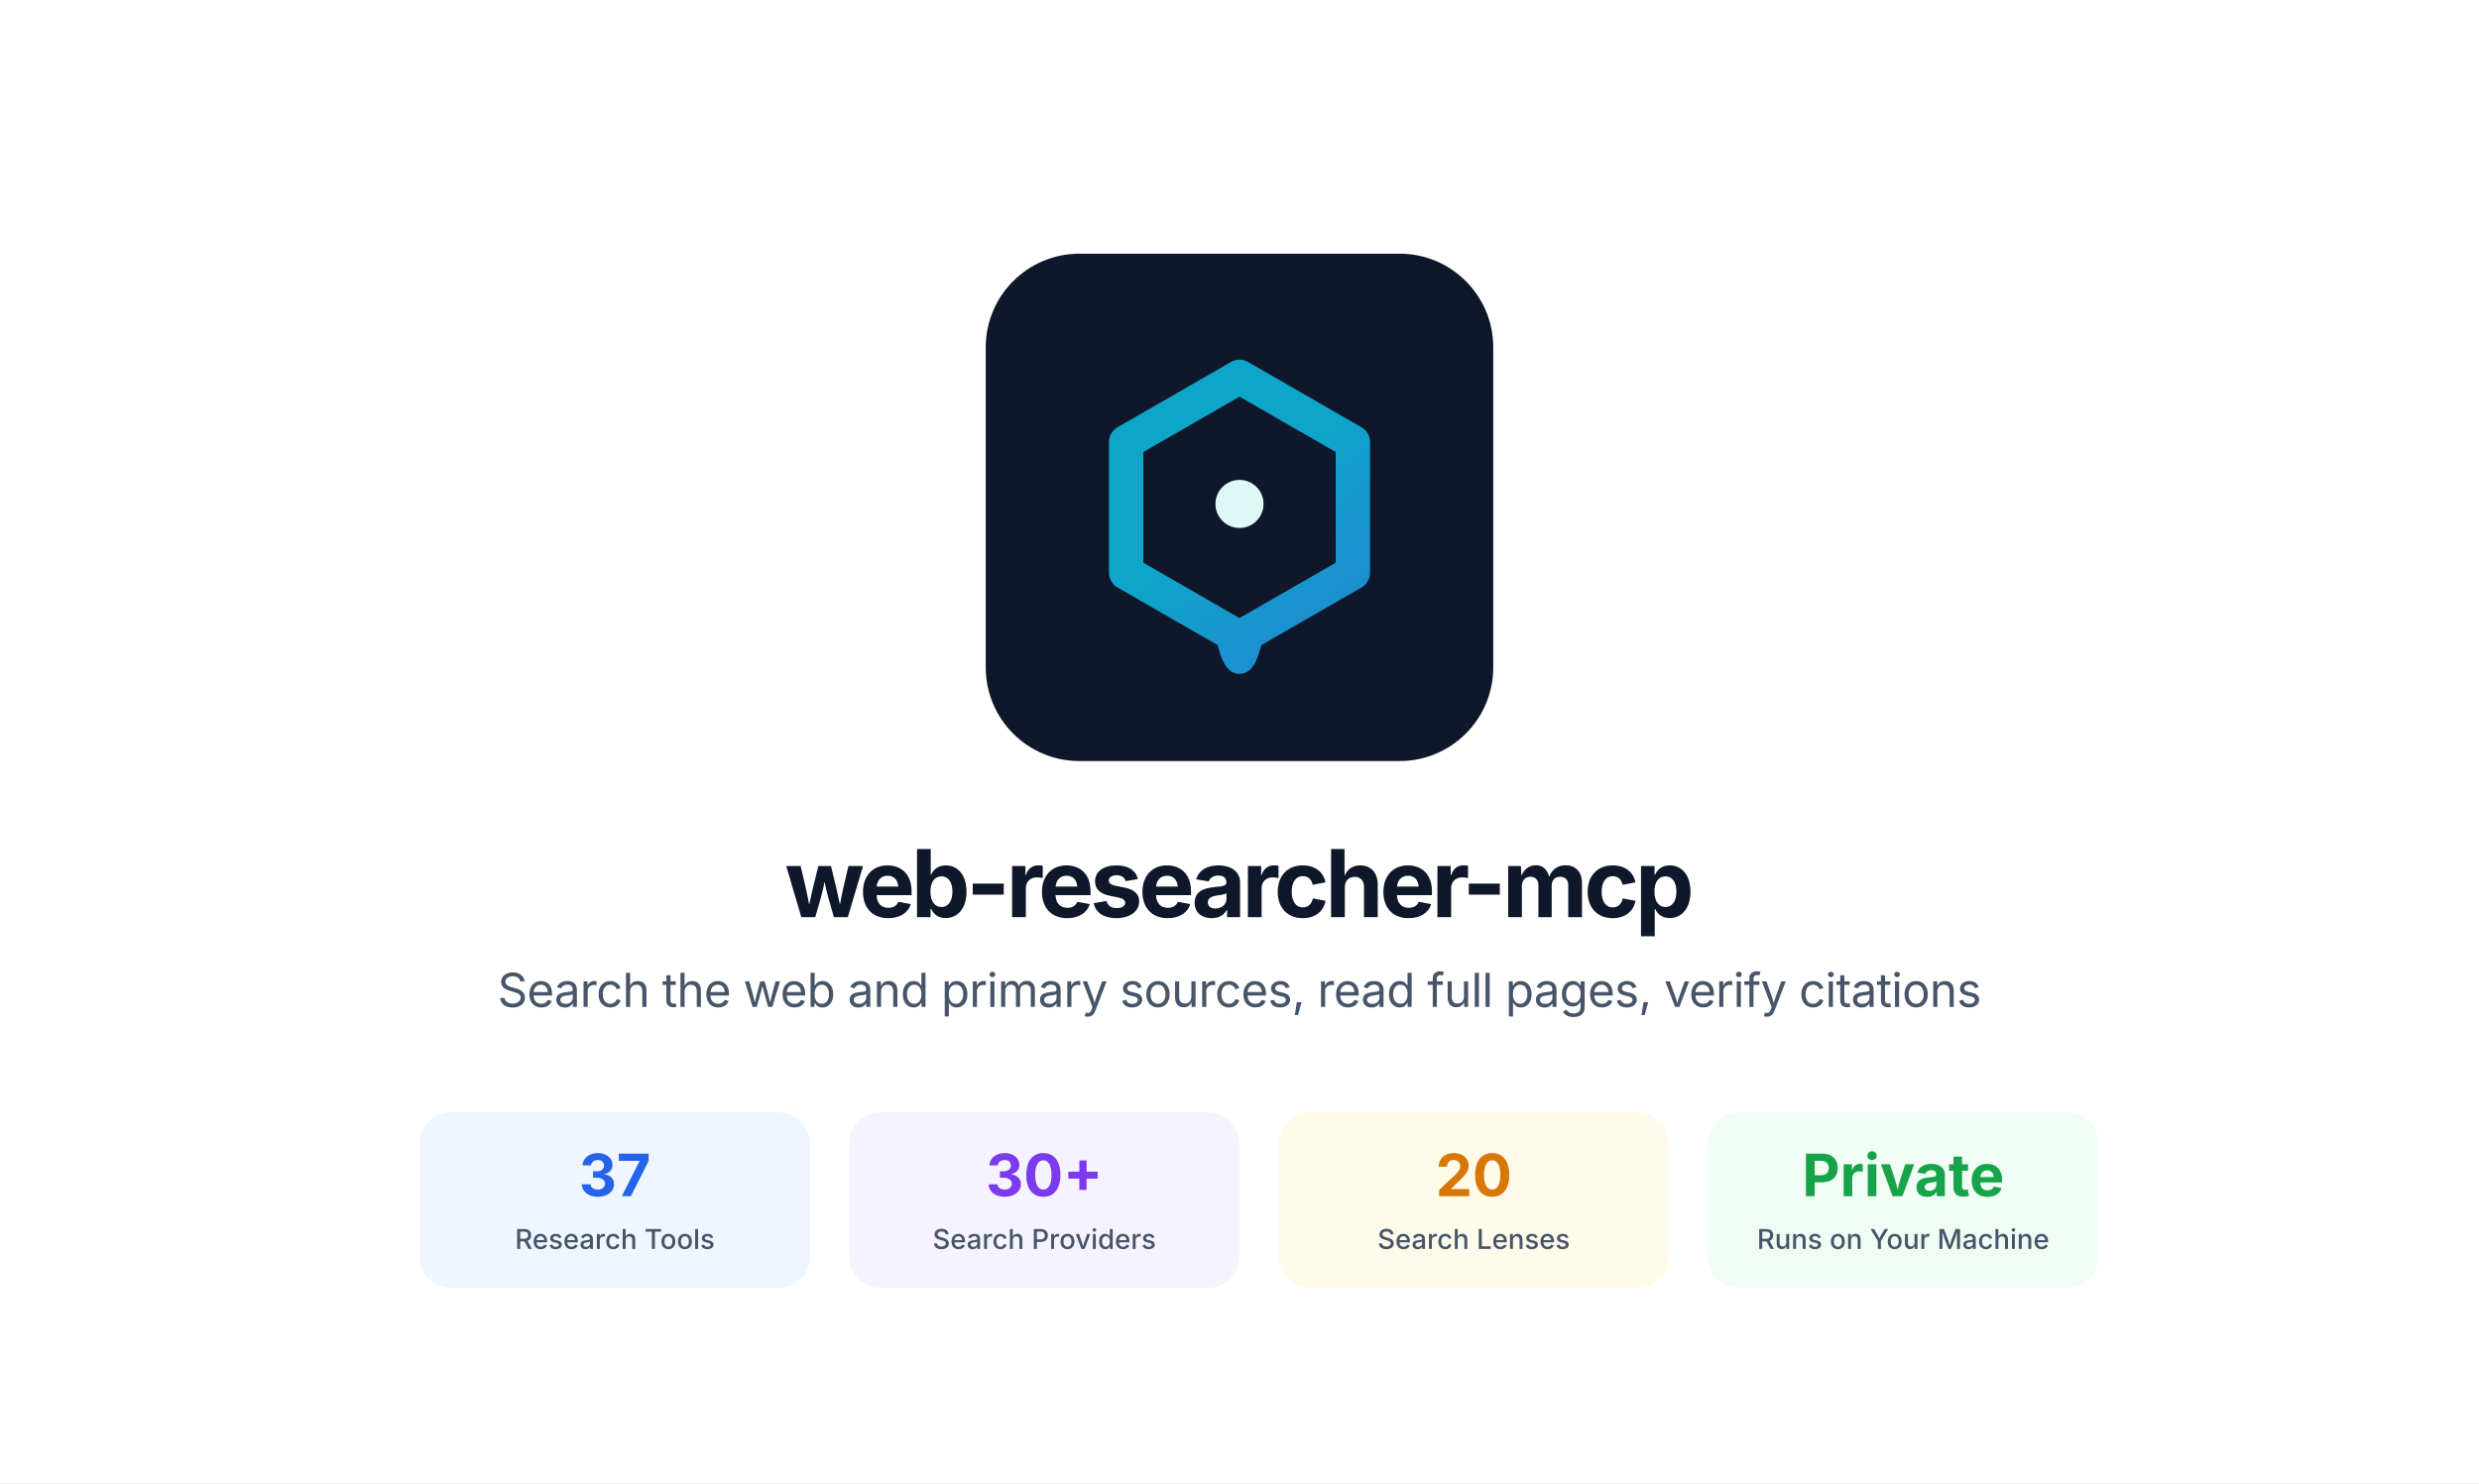
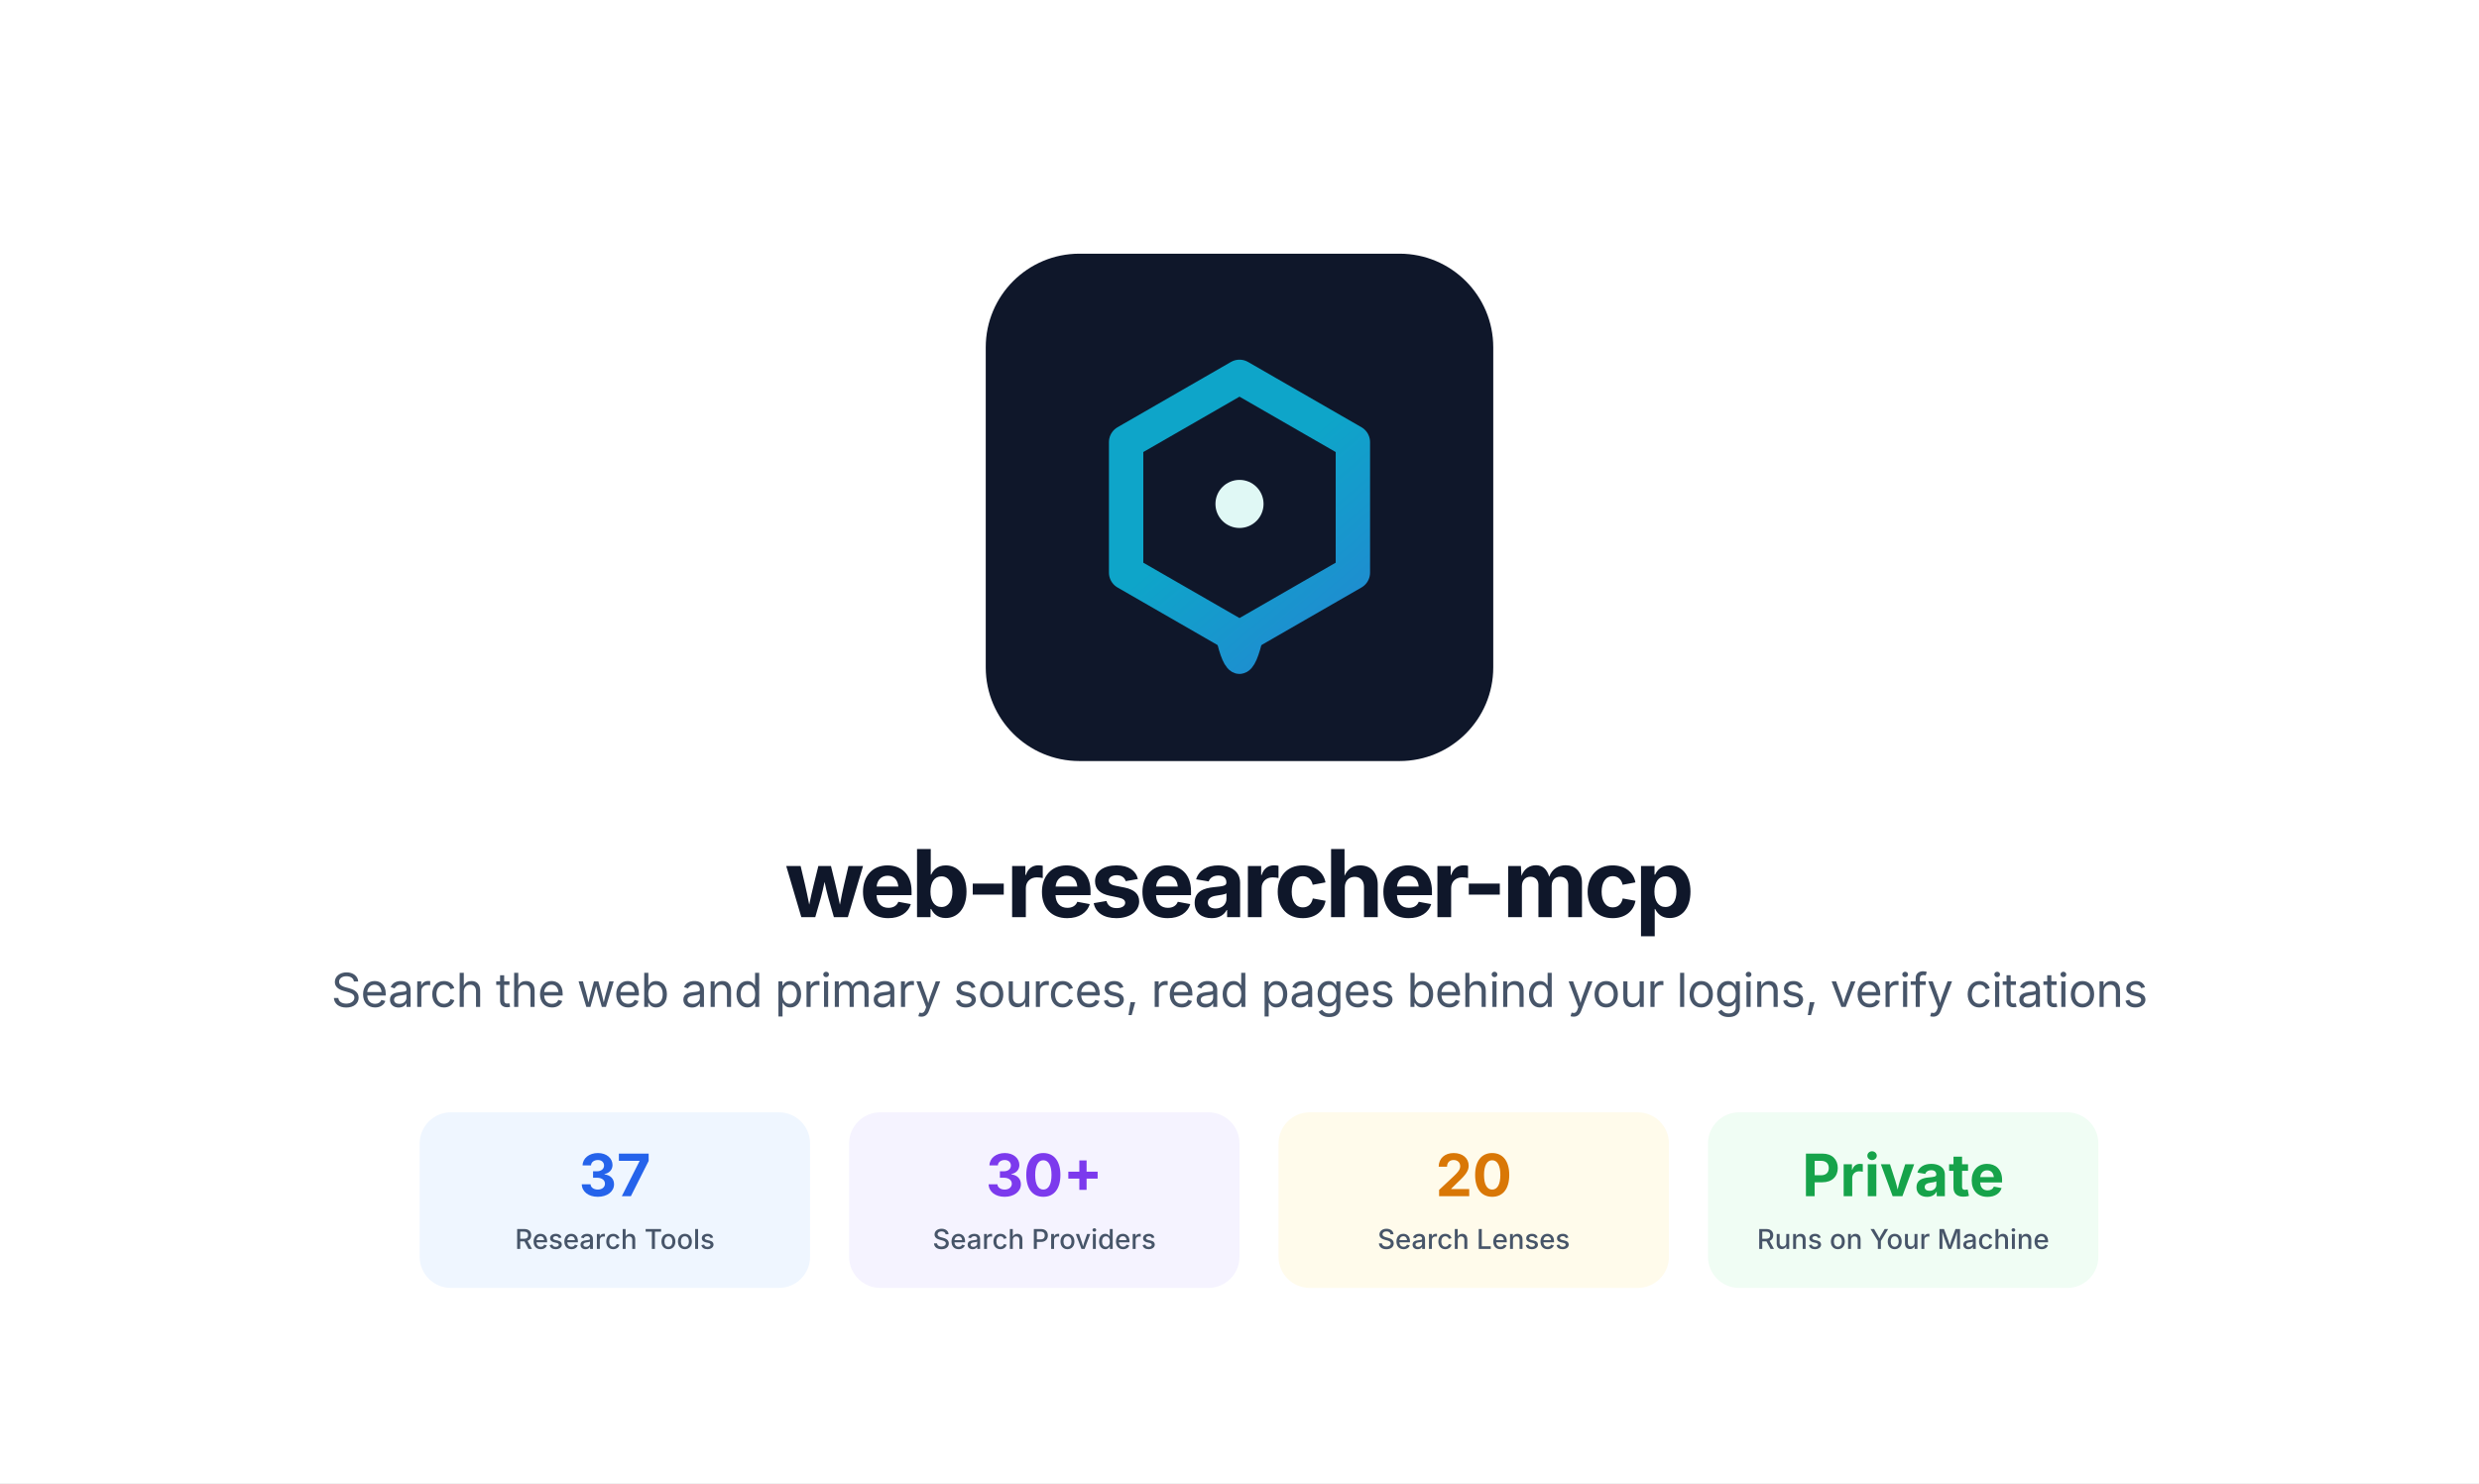
<svg xmlns="http://www.w3.org/2000/svg" viewBox="0 0 1270 760" fill="none">
  <rect width="1270" height="760" fill="#FFFFFF" />
  <defs>
    <linearGradient id="g1" x1="400" y1="100" x2="870" y2="660" gradientUnits="userSpaceOnUse">
      <stop offset="0%" stop-color="#0EA5C9" />
      <stop offset="100%" stop-color="#4F46E5" />
    </linearGradient>
  </defs>
  <g transform="translate(505, 130)">
    <rect width="260" height="260" rx="48" fill="#0F172A" />
    <g transform="translate(130, 130) scale(0.44)">
      <path d="M256 84 L388 160 L388 312 L256 388 L124 312 L124 160 Z" stroke="url(#g1)" stroke-width="40" stroke-linejoin="round" stroke-linecap="round" fill="none" transform="translate(-256, -236)" />
      <path d="M242 384 Q256 448 270 384" stroke="url(#g1)" stroke-width="28" stroke-linecap="round" fill="none" transform="translate(-256, -236)" />
      <circle cx="0" cy="-4" r="28" fill="#E0F8F5" />
    </g>
  </g>
  <text x="635" y="470" font-family="'Inter', 'SF Pro Display', sans-serif" font-size="48" font-weight="700" fill="#0F172A" letter-spacing="-2" text-anchor="middle" text-rendering="optimizeLegibility">web-researcher-mcp</text>
-   <text x="635" y="516" font-family="'Inter', 'SF Pro Display', sans-serif" font-size="24" font-weight="400" fill="#475569" letter-spacing="-0.3" text-anchor="middle" text-rendering="optimizeLegibility">Search the web and primary sources, read full pages, verify citations</text>
+   <text x="635" y="516" font-family="'Inter', 'SF Pro Display', sans-serif" font-size="24" font-weight="400" fill="#475569" letter-spacing="-0.3" text-anchor="middle" text-rendering="optimizeLegibility">Search the web and primary sources, read pages behind your logins, verify citations</text>
  <g font-family="'Inter', 'SF Pro Display', sans-serif" text-rendering="optimizeLegibility">
    <rect x="215" y="570" width="200" height="90" rx="16" fill="#EFF6FF" />
    <text x="315" y="613" font-size="30" font-weight="700" fill="#2563EB" text-anchor="middle">37</text>
    <text x="315" y="640" font-size="14" font-weight="500" fill="#475569" text-anchor="middle">Research Tools</text>
    <rect x="435" y="570" width="200" height="90" rx="16" fill="#F5F3FF" />
    <text x="535" y="613" font-size="30" font-weight="700" fill="#7C3AED" text-anchor="middle">30+</text>
    <text x="535" y="640" font-size="14" font-weight="500" fill="#475569" text-anchor="middle">Search Providers</text>
    <rect x="655" y="570" width="200" height="90" rx="16" fill="#FFFBEB" />
    <text x="755" y="613" font-size="30" font-weight="700" fill="#D97706" text-anchor="middle">20</text>
    <text x="755" y="640" font-size="14" font-weight="500" fill="#475569" text-anchor="middle">Search Lenses</text>
    <rect x="875" y="570" width="200" height="90" rx="16" fill="#F0FDF4" />
    <text x="975" y="613" font-size="30" font-weight="700" fill="#16A34A" text-anchor="middle">Private</text>
    <text x="975" y="640" font-size="14" font-weight="500" fill="#475569" text-anchor="middle">Runs on Your Machine</text>
  </g>
</svg>
